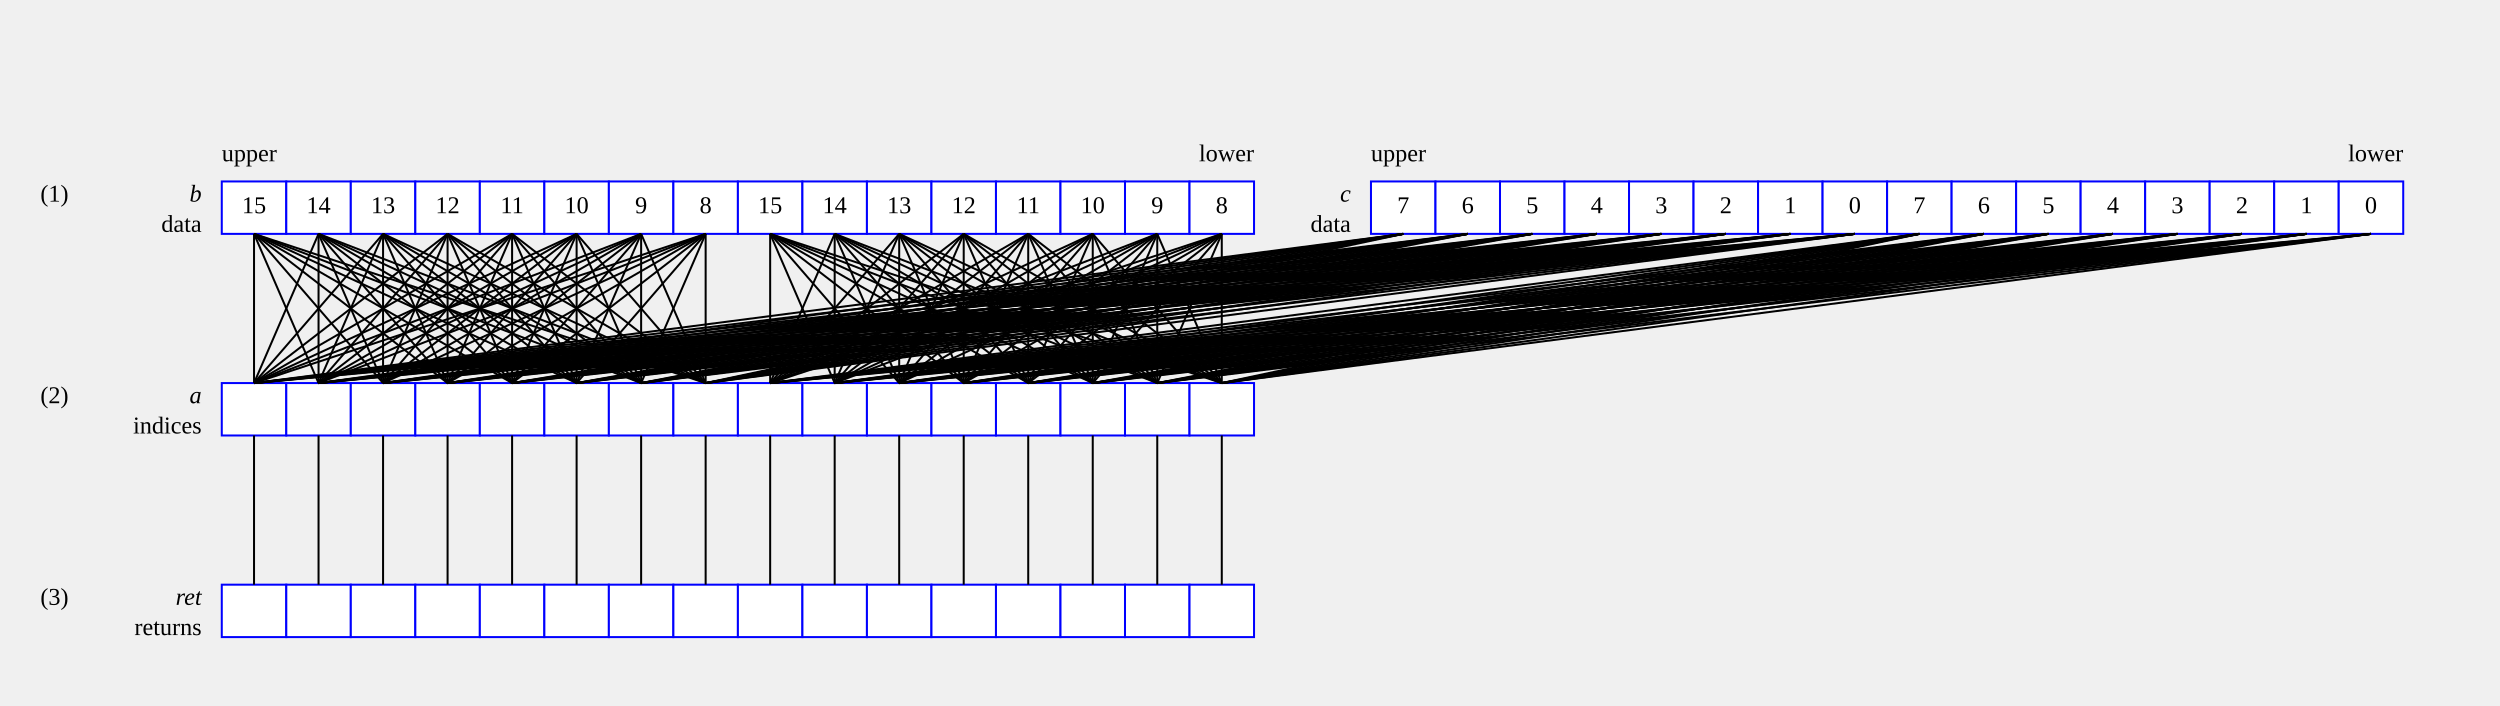
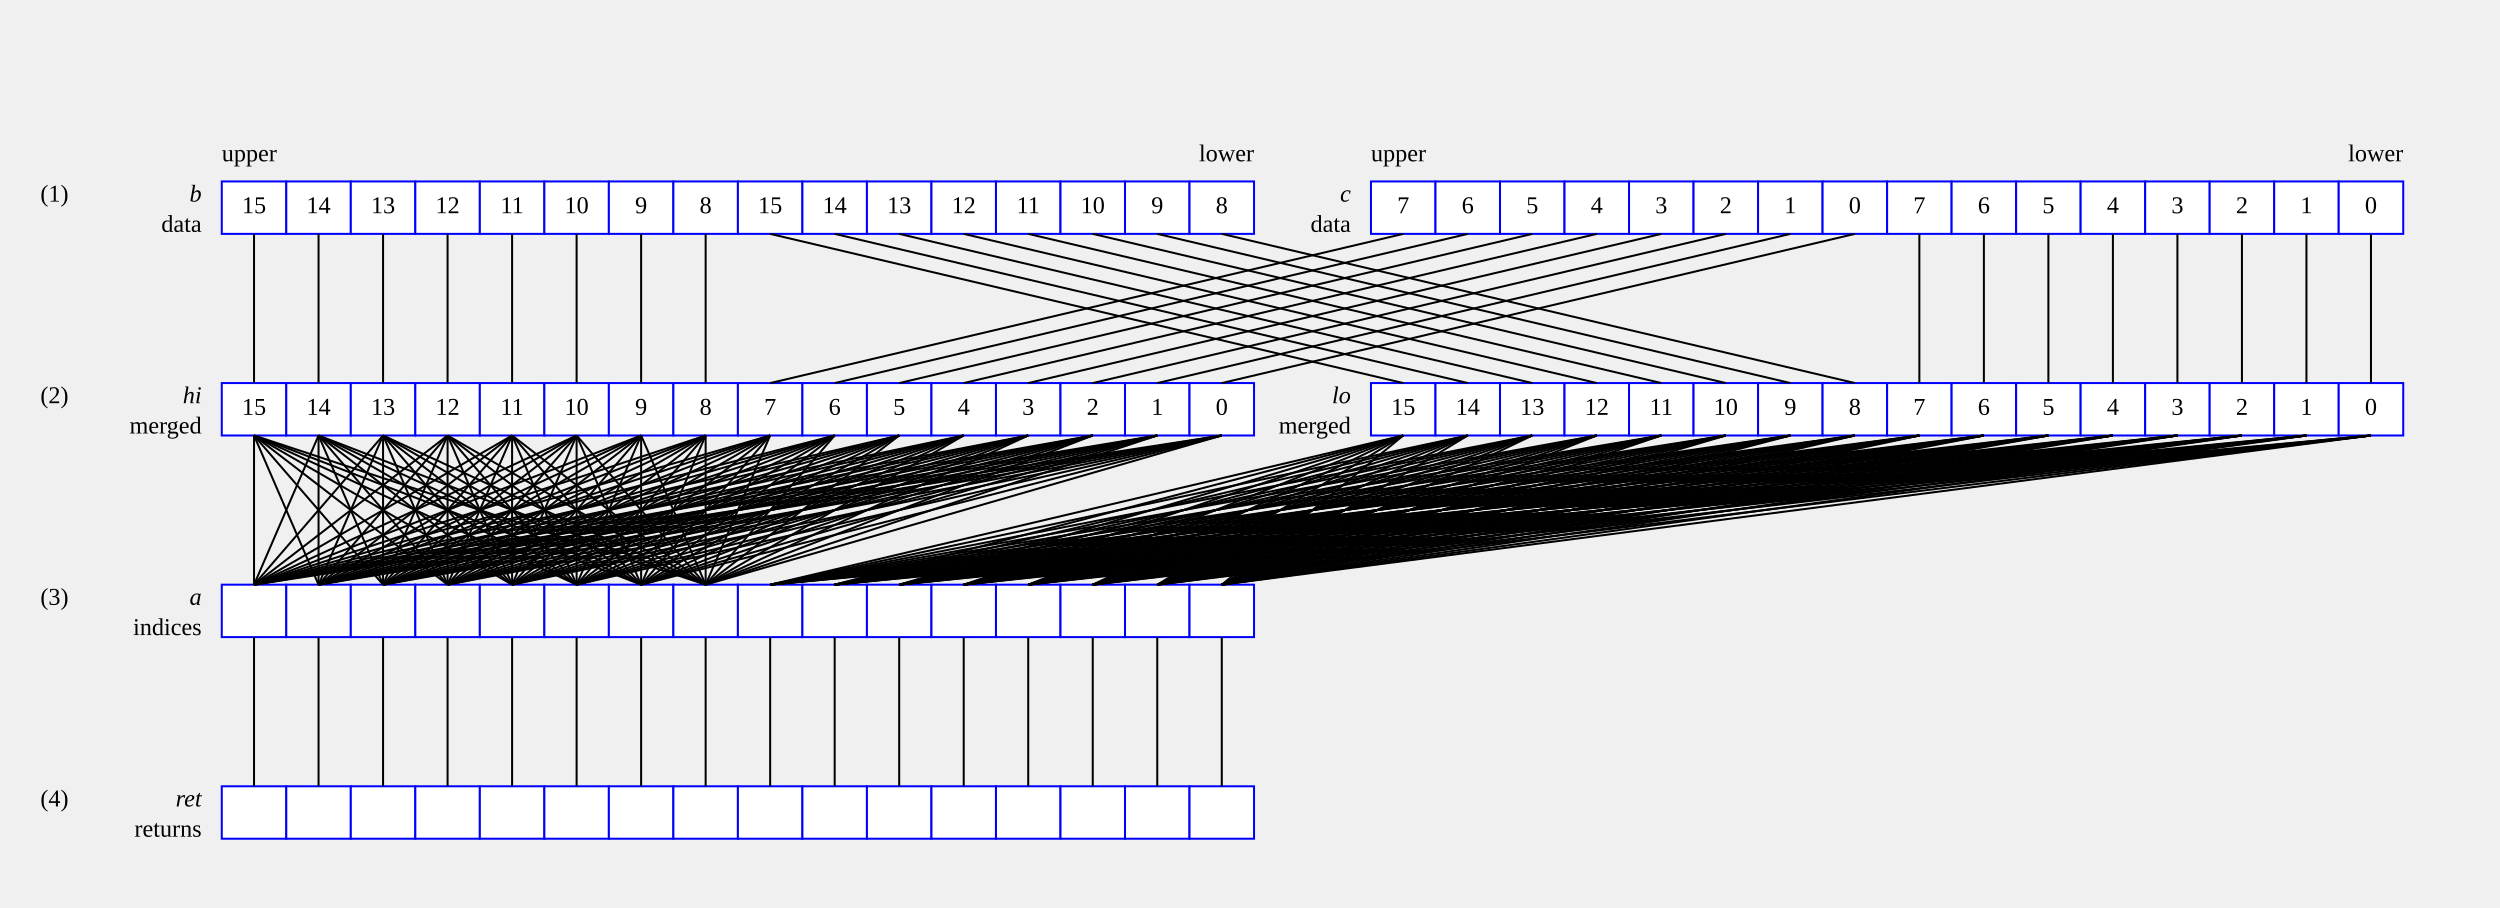
- <svg xmlns="http://www.w3.org/2000/svg" version="1.1" width="1240" height="350">
+ <svg xmlns="http://www.w3.org/2000/svg" version="1.1" width="1240" height="450">
  <text x="20" y="100">(1)</text>
  <text x="100" y="100" text-anchor="end" font-style="italic">b</text>
  <text x="100" y="115" text-anchor="end">data</text>
  <rect x="110" y="90" width="32" height="26" fill="white" stroke="blue" />
  <text x="126" y="103" text-anchor="middle" dominant-baseline="middle">15</text>
  <rect x="142" y="90" width="32" height="26" fill="white" stroke="blue" />
  <text x="158" y="103" text-anchor="middle" dominant-baseline="middle">14</text>
  <rect x="174" y="90" width="32" height="26" fill="white" stroke="blue" />
  <text x="190" y="103" text-anchor="middle" dominant-baseline="middle">13</text>
  <rect x="206" y="90" width="32" height="26" fill="white" stroke="blue" />
  <text x="222" y="103" text-anchor="middle" dominant-baseline="middle">12</text>
  <rect x="238" y="90" width="32" height="26" fill="white" stroke="blue" />
  <text x="254" y="103" text-anchor="middle" dominant-baseline="middle">11</text>
  <rect x="270" y="90" width="32" height="26" fill="white" stroke="blue" />
  <text x="286" y="103" text-anchor="middle" dominant-baseline="middle">10</text>
  <rect x="302" y="90" width="32" height="26" fill="white" stroke="blue" />
  <text x="318" y="103" text-anchor="middle" dominant-baseline="middle">9</text>
  <rect x="334" y="90" width="32" height="26" fill="white" stroke="blue" />
  <text x="350" y="103" text-anchor="middle" dominant-baseline="middle">8</text>
  <rect x="366" y="90" width="32" height="26" fill="white" stroke="blue" />
  <text x="382" y="103" text-anchor="middle" dominant-baseline="middle">15</text>
  <rect x="398" y="90" width="32" height="26" fill="white" stroke="blue" />
  <text x="414" y="103" text-anchor="middle" dominant-baseline="middle">14</text>
  <rect x="430" y="90" width="32" height="26" fill="white" stroke="blue" />
  <text x="446" y="103" text-anchor="middle" dominant-baseline="middle">13</text>
  <rect x="462" y="90" width="32" height="26" fill="white" stroke="blue" />
  <text x="478" y="103" text-anchor="middle" dominant-baseline="middle">12</text>
  <rect x="494" y="90" width="32" height="26" fill="white" stroke="blue" />
  <text x="510" y="103" text-anchor="middle" dominant-baseline="middle">11</text>
  <rect x="526" y="90" width="32" height="26" fill="white" stroke="blue" />
  <text x="542" y="103" text-anchor="middle" dominant-baseline="middle">10</text>
  <rect x="558" y="90" width="32" height="26" fill="white" stroke="blue" />
  <text x="574" y="103" text-anchor="middle" dominant-baseline="middle">9</text>
  <rect x="590" y="90" width="32" height="26" fill="white" stroke="blue" />
  <text x="606" y="103" text-anchor="middle" dominant-baseline="middle">8</text>
  <text x="110" y="80" text-anchor="begin">upper</text>
  <text x="622" y="80" text-anchor="end">lower</text>
  <text x="670" y="100" text-anchor="end" font-style="italic">c</text>
  <text x="670" y="115" text-anchor="end">data</text>
  <rect x="680" y="90" width="32" height="26" fill="white" stroke="blue" />
  <text x="696" y="103" text-anchor="middle" dominant-baseline="middle">7</text>
  <rect x="712" y="90" width="32" height="26" fill="white" stroke="blue" />
  <text x="728" y="103" text-anchor="middle" dominant-baseline="middle">6</text>
  <rect x="744" y="90" width="32" height="26" fill="white" stroke="blue" />
  <text x="760" y="103" text-anchor="middle" dominant-baseline="middle">5</text>
  <rect x="776" y="90" width="32" height="26" fill="white" stroke="blue" />
  <text x="792" y="103" text-anchor="middle" dominant-baseline="middle">4</text>
  <rect x="808" y="90" width="32" height="26" fill="white" stroke="blue" />
  <text x="824" y="103" text-anchor="middle" dominant-baseline="middle">3</text>
  <rect x="840" y="90" width="32" height="26" fill="white" stroke="blue" />
  <text x="856" y="103" text-anchor="middle" dominant-baseline="middle">2</text>
  <rect x="872" y="90" width="32" height="26" fill="white" stroke="blue" />
  <text x="888" y="103" text-anchor="middle" dominant-baseline="middle">1</text>
  <rect x="904" y="90" width="32" height="26" fill="white" stroke="blue" />
  <text x="920" y="103" text-anchor="middle" dominant-baseline="middle">0</text>
  <rect x="936" y="90" width="32" height="26" fill="white" stroke="blue" />
  <text x="952" y="103" text-anchor="middle" dominant-baseline="middle">7</text>
  <rect x="968" y="90" width="32" height="26" fill="white" stroke="blue" />
  <text x="984" y="103" text-anchor="middle" dominant-baseline="middle">6</text>
  <rect x="1000" y="90" width="32" height="26" fill="white" stroke="blue" />
  <text x="1016" y="103" text-anchor="middle" dominant-baseline="middle">5</text>
  <rect x="1032" y="90" width="32" height="26" fill="white" stroke="blue" />
  <text x="1048" y="103" text-anchor="middle" dominant-baseline="middle">4</text>
  <rect x="1064" y="90" width="32" height="26" fill="white" stroke="blue" />
  <text x="1080" y="103" text-anchor="middle" dominant-baseline="middle">3</text>
  <rect x="1096" y="90" width="32" height="26" fill="white" stroke="blue" />
  <text x="1112" y="103" text-anchor="middle" dominant-baseline="middle">2</text>
  <rect x="1128" y="90" width="32" height="26" fill="white" stroke="blue" />
  <text x="1144" y="103" text-anchor="middle" dominant-baseline="middle">1</text>
  <rect x="1160" y="90" width="32" height="26" fill="white" stroke="blue" />
  <text x="1176" y="103" text-anchor="middle" dominant-baseline="middle">0</text>
  <text x="680" y="80" text-anchor="begin">upper</text>
  <text x="1192" y="80" text-anchor="end">lower</text>
  <text x="20" y="200">(2)</text>
-   <text x="100" y="200" text-anchor="end" font-style="italic">a</text>
-   <text x="100" y="215" text-anchor="end">indices</text>
+   <text x="100" y="200" text-anchor="end" font-style="italic">hi</text>
+   <text x="100" y="215" text-anchor="end">merged</text>
  <rect x="110" y="190" width="32" height="26" fill="white" stroke="blue" />
+   <text x="126" y="203" text-anchor="middle" dominant-baseline="middle">15</text>
  <rect x="142" y="190" width="32" height="26" fill="white" stroke="blue" />
+   <text x="158" y="203" text-anchor="middle" dominant-baseline="middle">14</text>
  <rect x="174" y="190" width="32" height="26" fill="white" stroke="blue" />
+   <text x="190" y="203" text-anchor="middle" dominant-baseline="middle">13</text>
  <rect x="206" y="190" width="32" height="26" fill="white" stroke="blue" />
+   <text x="222" y="203" text-anchor="middle" dominant-baseline="middle">12</text>
  <rect x="238" y="190" width="32" height="26" fill="white" stroke="blue" />
+   <text x="254" y="203" text-anchor="middle" dominant-baseline="middle">11</text>
  <rect x="270" y="190" width="32" height="26" fill="white" stroke="blue" />
+   <text x="286" y="203" text-anchor="middle" dominant-baseline="middle">10</text>
  <rect x="302" y="190" width="32" height="26" fill="white" stroke="blue" />
+   <text x="318" y="203" text-anchor="middle" dominant-baseline="middle">9</text>
  <rect x="334" y="190" width="32" height="26" fill="white" stroke="blue" />
+   <text x="350" y="203" text-anchor="middle" dominant-baseline="middle">8</text>
  <rect x="366" y="190" width="32" height="26" fill="white" stroke="blue" />
+   <text x="382" y="203" text-anchor="middle" dominant-baseline="middle">7</text>
  <rect x="398" y="190" width="32" height="26" fill="white" stroke="blue" />
+   <text x="414" y="203" text-anchor="middle" dominant-baseline="middle">6</text>
  <rect x="430" y="190" width="32" height="26" fill="white" stroke="blue" />
+   <text x="446" y="203" text-anchor="middle" dominant-baseline="middle">5</text>
  <rect x="462" y="190" width="32" height="26" fill="white" stroke="blue" />
+   <text x="478" y="203" text-anchor="middle" dominant-baseline="middle">4</text>
  <rect x="494" y="190" width="32" height="26" fill="white" stroke="blue" />
+   <text x="510" y="203" text-anchor="middle" dominant-baseline="middle">3</text>
  <rect x="526" y="190" width="32" height="26" fill="white" stroke="blue" />
+   <text x="542" y="203" text-anchor="middle" dominant-baseline="middle">2</text>
  <rect x="558" y="190" width="32" height="26" fill="white" stroke="blue" />
+   <text x="574" y="203" text-anchor="middle" dominant-baseline="middle">1</text>
  <rect x="590" y="190" width="32" height="26" fill="white" stroke="blue" />
+   <text x="606" y="203" text-anchor="middle" dominant-baseline="middle">0</text>
+   <text x="670" y="200" text-anchor="end" font-style="italic">lo</text>
+   <text x="670" y="215" text-anchor="end">merged</text>
+   <rect x="680" y="190" width="32" height="26" fill="white" stroke="blue" />
+   <text x="696" y="203" text-anchor="middle" dominant-baseline="middle">15</text>
+   <rect x="712" y="190" width="32" height="26" fill="white" stroke="blue" />
+   <text x="728" y="203" text-anchor="middle" dominant-baseline="middle">14</text>
+   <rect x="744" y="190" width="32" height="26" fill="white" stroke="blue" />
+   <text x="760" y="203" text-anchor="middle" dominant-baseline="middle">13</text>
+   <rect x="776" y="190" width="32" height="26" fill="white" stroke="blue" />
+   <text x="792" y="203" text-anchor="middle" dominant-baseline="middle">12</text>
+   <rect x="808" y="190" width="32" height="26" fill="white" stroke="blue" />
+   <text x="824" y="203" text-anchor="middle" dominant-baseline="middle">11</text>
+   <rect x="840" y="190" width="32" height="26" fill="white" stroke="blue" />
+   <text x="856" y="203" text-anchor="middle" dominant-baseline="middle">10</text>
+   <rect x="872" y="190" width="32" height="26" fill="white" stroke="blue" />
+   <text x="888" y="203" text-anchor="middle" dominant-baseline="middle">9</text>
+   <rect x="904" y="190" width="32" height="26" fill="white" stroke="blue" />
+   <text x="920" y="203" text-anchor="middle" dominant-baseline="middle">8</text>
+   <rect x="936" y="190" width="32" height="26" fill="white" stroke="blue" />
+   <text x="952" y="203" text-anchor="middle" dominant-baseline="middle">7</text>
+   <rect x="968" y="190" width="32" height="26" fill="white" stroke="blue" />
+   <text x="984" y="203" text-anchor="middle" dominant-baseline="middle">6</text>
+   <rect x="1000" y="190" width="32" height="26" fill="white" stroke="blue" />
+   <text x="1016" y="203" text-anchor="middle" dominant-baseline="middle">5</text>
+   <rect x="1032" y="190" width="32" height="26" fill="white" stroke="blue" />
+   <text x="1048" y="203" text-anchor="middle" dominant-baseline="middle">4</text>
+   <rect x="1064" y="190" width="32" height="26" fill="white" stroke="blue" />
+   <text x="1080" y="203" text-anchor="middle" dominant-baseline="middle">3</text>
+   <rect x="1096" y="190" width="32" height="26" fill="white" stroke="blue" />
+   <text x="1112" y="203" text-anchor="middle" dominant-baseline="middle">2</text>
+   <rect x="1128" y="190" width="32" height="26" fill="white" stroke="blue" />
+   <text x="1144" y="203" text-anchor="middle" dominant-baseline="middle">1</text>
+   <rect x="1160" y="190" width="32" height="26" fill="white" stroke="blue" />
+   <text x="1176" y="203" text-anchor="middle" dominant-baseline="middle">0</text>
  <text x="20" y="300">(3)</text>
-   <text x="100" y="300" text-anchor="end" font-style="italic">ret</text>
-   <text x="100" y="315" text-anchor="end">returns</text>
+   <text x="100" y="300" text-anchor="end" font-style="italic">a</text>
+   <text x="100" y="315" text-anchor="end">indices</text>
  <rect x="110" y="290" width="32" height="26" fill="white" stroke="blue" />
  <rect x="142" y="290" width="32" height="26" fill="white" stroke="blue" />
  <rect x="174" y="290" width="32" height="26" fill="white" stroke="blue" />
  <rect x="206" y="290" width="32" height="26" fill="white" stroke="blue" />
  <rect x="238" y="290" width="32" height="26" fill="white" stroke="blue" />
  <rect x="270" y="290" width="32" height="26" fill="white" stroke="blue" />
  <rect x="302" y="290" width="32" height="26" fill="white" stroke="blue" />
  <rect x="334" y="290" width="32" height="26" fill="white" stroke="blue" />
  <rect x="366" y="290" width="32" height="26" fill="white" stroke="blue" />
  <rect x="398" y="290" width="32" height="26" fill="white" stroke="blue" />
  <rect x="430" y="290" width="32" height="26" fill="white" stroke="blue" />
  <rect x="462" y="290" width="32" height="26" fill="white" stroke="blue" />
  <rect x="494" y="290" width="32" height="26" fill="white" stroke="blue" />
  <rect x="526" y="290" width="32" height="26" fill="white" stroke="blue" />
  <rect x="558" y="290" width="32" height="26" fill="white" stroke="blue" />
  <rect x="590" y="290" width="32" height="26" fill="white" stroke="blue" />
+   <text x="20" y="400">(4)</text>
+   <text x="100" y="400" text-anchor="end" font-style="italic">ret</text>
+   <text x="100" y="415" text-anchor="end">returns</text>
+   <rect x="110" y="390" width="32" height="26" fill="white" stroke="blue" />
+   <rect x="142" y="390" width="32" height="26" fill="white" stroke="blue" />
+   <rect x="174" y="390" width="32" height="26" fill="white" stroke="blue" />
+   <rect x="206" y="390" width="32" height="26" fill="white" stroke="blue" />
+   <rect x="238" y="390" width="32" height="26" fill="white" stroke="blue" />
+   <rect x="270" y="390" width="32" height="26" fill="white" stroke="blue" />
+   <rect x="302" y="390" width="32" height="26" fill="white" stroke="blue" />
+   <rect x="334" y="390" width="32" height="26" fill="white" stroke="blue" />
+   <rect x="366" y="390" width="32" height="26" fill="white" stroke="blue" />
+   <rect x="398" y="390" width="32" height="26" fill="white" stroke="blue" />
+   <rect x="430" y="390" width="32" height="26" fill="white" stroke="blue" />
+   <rect x="462" y="390" width="32" height="26" fill="white" stroke="blue" />
+   <rect x="494" y="390" width="32" height="26" fill="white" stroke="blue" />
+   <rect x="526" y="390" width="32" height="26" fill="white" stroke="blue" />
+   <rect x="558" y="390" width="32" height="26" fill="white" stroke="blue" />
+   <rect x="590" y="390" width="32" height="26" fill="white" stroke="blue" />
  <line x1="126" y1="116" x2="126" y2="190" stroke="black" />
-   <line x1="696" y1="116" x2="126" y2="190" stroke="black" />
-   <line x1="158" y1="116" x2="126" y2="190" stroke="black" />
-   <line x1="728" y1="116" x2="126" y2="190" stroke="black" />
-   <line x1="190" y1="116" x2="126" y2="190" stroke="black" />
-   <line x1="760" y1="116" x2="126" y2="190" stroke="black" />
-   <line x1="222" y1="116" x2="126" y2="190" stroke="black" />
-   <line x1="792" y1="116" x2="126" y2="190" stroke="black" />
-   <line x1="254" y1="116" x2="126" y2="190" stroke="black" />
-   <line x1="824" y1="116" x2="126" y2="190" stroke="black" />
-   <line x1="286" y1="116" x2="126" y2="190" stroke="black" />
-   <line x1="856" y1="116" x2="126" y2="190" stroke="black" />
-   <line x1="318" y1="116" x2="126" y2="190" stroke="black" />
-   <line x1="888" y1="116" x2="126" y2="190" stroke="black" />
-   <line x1="350" y1="116" x2="126" y2="190" stroke="black" />
-   <line x1="920" y1="116" x2="126" y2="190" stroke="black" />
-   <line x1="126" y1="116" x2="158" y2="190" stroke="black" />
-   <line x1="696" y1="116" x2="158" y2="190" stroke="black" />
+   <line x1="382" y1="116" x2="696" y2="190" stroke="black" />
  <line x1="158" y1="116" x2="158" y2="190" stroke="black" />
-   <line x1="728" y1="116" x2="158" y2="190" stroke="black" />
-   <line x1="190" y1="116" x2="158" y2="190" stroke="black" />
-   <line x1="760" y1="116" x2="158" y2="190" stroke="black" />
-   <line x1="222" y1="116" x2="158" y2="190" stroke="black" />
-   <line x1="792" y1="116" x2="158" y2="190" stroke="black" />
-   <line x1="254" y1="116" x2="158" y2="190" stroke="black" />
-   <line x1="824" y1="116" x2="158" y2="190" stroke="black" />
-   <line x1="286" y1="116" x2="158" y2="190" stroke="black" />
-   <line x1="856" y1="116" x2="158" y2="190" stroke="black" />
-   <line x1="318" y1="116" x2="158" y2="190" stroke="black" />
-   <line x1="888" y1="116" x2="158" y2="190" stroke="black" />
-   <line x1="350" y1="116" x2="158" y2="190" stroke="black" />
-   <line x1="920" y1="116" x2="158" y2="190" stroke="black" />
-   <line x1="126" y1="116" x2="190" y2="190" stroke="black" />
-   <line x1="696" y1="116" x2="190" y2="190" stroke="black" />
-   <line x1="158" y1="116" x2="190" y2="190" stroke="black" />
-   <line x1="728" y1="116" x2="190" y2="190" stroke="black" />
+   <line x1="414" y1="116" x2="728" y2="190" stroke="black" />
  <line x1="190" y1="116" x2="190" y2="190" stroke="black" />
-   <line x1="760" y1="116" x2="190" y2="190" stroke="black" />
-   <line x1="222" y1="116" x2="190" y2="190" stroke="black" />
-   <line x1="792" y1="116" x2="190" y2="190" stroke="black" />
-   <line x1="254" y1="116" x2="190" y2="190" stroke="black" />
-   <line x1="824" y1="116" x2="190" y2="190" stroke="black" />
-   <line x1="286" y1="116" x2="190" y2="190" stroke="black" />
-   <line x1="856" y1="116" x2="190" y2="190" stroke="black" />
-   <line x1="318" y1="116" x2="190" y2="190" stroke="black" />
-   <line x1="888" y1="116" x2="190" y2="190" stroke="black" />
-   <line x1="350" y1="116" x2="190" y2="190" stroke="black" />
-   <line x1="920" y1="116" x2="190" y2="190" stroke="black" />
-   <line x1="126" y1="116" x2="222" y2="190" stroke="black" />
-   <line x1="696" y1="116" x2="222" y2="190" stroke="black" />
-   <line x1="158" y1="116" x2="222" y2="190" stroke="black" />
-   <line x1="728" y1="116" x2="222" y2="190" stroke="black" />
-   <line x1="190" y1="116" x2="222" y2="190" stroke="black" />
-   <line x1="760" y1="116" x2="222" y2="190" stroke="black" />
+   <line x1="446" y1="116" x2="760" y2="190" stroke="black" />
  <line x1="222" y1="116" x2="222" y2="190" stroke="black" />
-   <line x1="792" y1="116" x2="222" y2="190" stroke="black" />
-   <line x1="254" y1="116" x2="222" y2="190" stroke="black" />
-   <line x1="824" y1="116" x2="222" y2="190" stroke="black" />
-   <line x1="286" y1="116" x2="222" y2="190" stroke="black" />
-   <line x1="856" y1="116" x2="222" y2="190" stroke="black" />
-   <line x1="318" y1="116" x2="222" y2="190" stroke="black" />
-   <line x1="888" y1="116" x2="222" y2="190" stroke="black" />
-   <line x1="350" y1="116" x2="222" y2="190" stroke="black" />
-   <line x1="920" y1="116" x2="222" y2="190" stroke="black" />
-   <line x1="126" y1="116" x2="254" y2="190" stroke="black" />
-   <line x1="696" y1="116" x2="254" y2="190" stroke="black" />
-   <line x1="158" y1="116" x2="254" y2="190" stroke="black" />
-   <line x1="728" y1="116" x2="254" y2="190" stroke="black" />
-   <line x1="190" y1="116" x2="254" y2="190" stroke="black" />
-   <line x1="760" y1="116" x2="254" y2="190" stroke="black" />
-   <line x1="222" y1="116" x2="254" y2="190" stroke="black" />
-   <line x1="792" y1="116" x2="254" y2="190" stroke="black" />
+   <line x1="478" y1="116" x2="792" y2="190" stroke="black" />
  <line x1="254" y1="116" x2="254" y2="190" stroke="black" />
-   <line x1="824" y1="116" x2="254" y2="190" stroke="black" />
-   <line x1="286" y1="116" x2="254" y2="190" stroke="black" />
-   <line x1="856" y1="116" x2="254" y2="190" stroke="black" />
-   <line x1="318" y1="116" x2="254" y2="190" stroke="black" />
-   <line x1="888" y1="116" x2="254" y2="190" stroke="black" />
-   <line x1="350" y1="116" x2="254" y2="190" stroke="black" />
-   <line x1="920" y1="116" x2="254" y2="190" stroke="black" />
-   <line x1="126" y1="116" x2="286" y2="190" stroke="black" />
-   <line x1="696" y1="116" x2="286" y2="190" stroke="black" />
-   <line x1="158" y1="116" x2="286" y2="190" stroke="black" />
-   <line x1="728" y1="116" x2="286" y2="190" stroke="black" />
-   <line x1="190" y1="116" x2="286" y2="190" stroke="black" />
-   <line x1="760" y1="116" x2="286" y2="190" stroke="black" />
-   <line x1="222" y1="116" x2="286" y2="190" stroke="black" />
-   <line x1="792" y1="116" x2="286" y2="190" stroke="black" />
-   <line x1="254" y1="116" x2="286" y2="190" stroke="black" />
-   <line x1="824" y1="116" x2="286" y2="190" stroke="black" />
+   <line x1="510" y1="116" x2="824" y2="190" stroke="black" />
  <line x1="286" y1="116" x2="286" y2="190" stroke="black" />
-   <line x1="856" y1="116" x2="286" y2="190" stroke="black" />
-   <line x1="318" y1="116" x2="286" y2="190" stroke="black" />
-   <line x1="888" y1="116" x2="286" y2="190" stroke="black" />
-   <line x1="350" y1="116" x2="286" y2="190" stroke="black" />
-   <line x1="920" y1="116" x2="286" y2="190" stroke="black" />
-   <line x1="126" y1="116" x2="318" y2="190" stroke="black" />
-   <line x1="696" y1="116" x2="318" y2="190" stroke="black" />
-   <line x1="158" y1="116" x2="318" y2="190" stroke="black" />
-   <line x1="728" y1="116" x2="318" y2="190" stroke="black" />
-   <line x1="190" y1="116" x2="318" y2="190" stroke="black" />
-   <line x1="760" y1="116" x2="318" y2="190" stroke="black" />
-   <line x1="222" y1="116" x2="318" y2="190" stroke="black" />
-   <line x1="792" y1="116" x2="318" y2="190" stroke="black" />
-   <line x1="254" y1="116" x2="318" y2="190" stroke="black" />
-   <line x1="824" y1="116" x2="318" y2="190" stroke="black" />
-   <line x1="286" y1="116" x2="318" y2="190" stroke="black" />
-   <line x1="856" y1="116" x2="318" y2="190" stroke="black" />
+   <line x1="542" y1="116" x2="856" y2="190" stroke="black" />
  <line x1="318" y1="116" x2="318" y2="190" stroke="black" />
-   <line x1="888" y1="116" x2="318" y2="190" stroke="black" />
-   <line x1="350" y1="116" x2="318" y2="190" stroke="black" />
-   <line x1="920" y1="116" x2="318" y2="190" stroke="black" />
-   <line x1="126" y1="116" x2="350" y2="190" stroke="black" />
-   <line x1="696" y1="116" x2="350" y2="190" stroke="black" />
-   <line x1="158" y1="116" x2="350" y2="190" stroke="black" />
-   <line x1="728" y1="116" x2="350" y2="190" stroke="black" />
-   <line x1="190" y1="116" x2="350" y2="190" stroke="black" />
-   <line x1="760" y1="116" x2="350" y2="190" stroke="black" />
-   <line x1="222" y1="116" x2="350" y2="190" stroke="black" />
-   <line x1="792" y1="116" x2="350" y2="190" stroke="black" />
-   <line x1="254" y1="116" x2="350" y2="190" stroke="black" />
-   <line x1="824" y1="116" x2="350" y2="190" stroke="black" />
-   <line x1="286" y1="116" x2="350" y2="190" stroke="black" />
-   <line x1="856" y1="116" x2="350" y2="190" stroke="black" />
-   <line x1="318" y1="116" x2="350" y2="190" stroke="black" />
-   <line x1="888" y1="116" x2="350" y2="190" stroke="black" />
+   <line x1="574" y1="116" x2="888" y2="190" stroke="black" />
  <line x1="350" y1="116" x2="350" y2="190" stroke="black" />
-   <line x1="920" y1="116" x2="350" y2="190" stroke="black" />
-   <line x1="382" y1="116" x2="382" y2="190" stroke="black" />
-   <line x1="952" y1="116" x2="382" y2="190" stroke="black" />
-   <line x1="414" y1="116" x2="382" y2="190" stroke="black" />
-   <line x1="984" y1="116" x2="382" y2="190" stroke="black" />
-   <line x1="446" y1="116" x2="382" y2="190" stroke="black" />
-   <line x1="1016" y1="116" x2="382" y2="190" stroke="black" />
-   <line x1="478" y1="116" x2="382" y2="190" stroke="black" />
-   <line x1="1048" y1="116" x2="382" y2="190" stroke="black" />
-   <line x1="510" y1="116" x2="382" y2="190" stroke="black" />
-   <line x1="1080" y1="116" x2="382" y2="190" stroke="black" />
-   <line x1="542" y1="116" x2="382" y2="190" stroke="black" />
-   <line x1="1112" y1="116" x2="382" y2="190" stroke="black" />
-   <line x1="574" y1="116" x2="382" y2="190" stroke="black" />
-   <line x1="1144" y1="116" x2="382" y2="190" stroke="black" />
-   <line x1="606" y1="116" x2="382" y2="190" stroke="black" />
-   <line x1="1176" y1="116" x2="382" y2="190" stroke="black" />
-   <line x1="382" y1="116" x2="414" y2="190" stroke="black" />
-   <line x1="952" y1="116" x2="414" y2="190" stroke="black" />
-   <line x1="414" y1="116" x2="414" y2="190" stroke="black" />
-   <line x1="984" y1="116" x2="414" y2="190" stroke="black" />
-   <line x1="446" y1="116" x2="414" y2="190" stroke="black" />
-   <line x1="1016" y1="116" x2="414" y2="190" stroke="black" />
-   <line x1="478" y1="116" x2="414" y2="190" stroke="black" />
-   <line x1="1048" y1="116" x2="414" y2="190" stroke="black" />
-   <line x1="510" y1="116" x2="414" y2="190" stroke="black" />
-   <line x1="1080" y1="116" x2="414" y2="190" stroke="black" />
-   <line x1="542" y1="116" x2="414" y2="190" stroke="black" />
-   <line x1="1112" y1="116" x2="414" y2="190" stroke="black" />
-   <line x1="574" y1="116" x2="414" y2="190" stroke="black" />
-   <line x1="1144" y1="116" x2="414" y2="190" stroke="black" />
-   <line x1="606" y1="116" x2="414" y2="190" stroke="black" />
-   <line x1="1176" y1="116" x2="414" y2="190" stroke="black" />
-   <line x1="382" y1="116" x2="446" y2="190" stroke="black" />
-   <line x1="952" y1="116" x2="446" y2="190" stroke="black" />
-   <line x1="414" y1="116" x2="446" y2="190" stroke="black" />
-   <line x1="984" y1="116" x2="446" y2="190" stroke="black" />
-   <line x1="446" y1="116" x2="446" y2="190" stroke="black" />
-   <line x1="1016" y1="116" x2="446" y2="190" stroke="black" />
-   <line x1="478" y1="116" x2="446" y2="190" stroke="black" />
-   <line x1="1048" y1="116" x2="446" y2="190" stroke="black" />
-   <line x1="510" y1="116" x2="446" y2="190" stroke="black" />
-   <line x1="1080" y1="116" x2="446" y2="190" stroke="black" />
-   <line x1="542" y1="116" x2="446" y2="190" stroke="black" />
-   <line x1="1112" y1="116" x2="446" y2="190" stroke="black" />
-   <line x1="574" y1="116" x2="446" y2="190" stroke="black" />
-   <line x1="1144" y1="116" x2="446" y2="190" stroke="black" />
-   <line x1="606" y1="116" x2="446" y2="190" stroke="black" />
-   <line x1="1176" y1="116" x2="446" y2="190" stroke="black" />
-   <line x1="382" y1="116" x2="478" y2="190" stroke="black" />
-   <line x1="952" y1="116" x2="478" y2="190" stroke="black" />
-   <line x1="414" y1="116" x2="478" y2="190" stroke="black" />
-   <line x1="984" y1="116" x2="478" y2="190" stroke="black" />
-   <line x1="446" y1="116" x2="478" y2="190" stroke="black" />
-   <line x1="1016" y1="116" x2="478" y2="190" stroke="black" />
-   <line x1="478" y1="116" x2="478" y2="190" stroke="black" />
-   <line x1="1048" y1="116" x2="478" y2="190" stroke="black" />
-   <line x1="510" y1="116" x2="478" y2="190" stroke="black" />
-   <line x1="1080" y1="116" x2="478" y2="190" stroke="black" />
-   <line x1="542" y1="116" x2="478" y2="190" stroke="black" />
-   <line x1="1112" y1="116" x2="478" y2="190" stroke="black" />
-   <line x1="574" y1="116" x2="478" y2="190" stroke="black" />
-   <line x1="1144" y1="116" x2="478" y2="190" stroke="black" />
-   <line x1="606" y1="116" x2="478" y2="190" stroke="black" />
-   <line x1="1176" y1="116" x2="478" y2="190" stroke="black" />
-   <line x1="382" y1="116" x2="510" y2="190" stroke="black" />
-   <line x1="952" y1="116" x2="510" y2="190" stroke="black" />
-   <line x1="414" y1="116" x2="510" y2="190" stroke="black" />
-   <line x1="984" y1="116" x2="510" y2="190" stroke="black" />
-   <line x1="446" y1="116" x2="510" y2="190" stroke="black" />
-   <line x1="1016" y1="116" x2="510" y2="190" stroke="black" />
-   <line x1="478" y1="116" x2="510" y2="190" stroke="black" />
-   <line x1="1048" y1="116" x2="510" y2="190" stroke="black" />
-   <line x1="510" y1="116" x2="510" y2="190" stroke="black" />
-   <line x1="1080" y1="116" x2="510" y2="190" stroke="black" />
-   <line x1="542" y1="116" x2="510" y2="190" stroke="black" />
-   <line x1="1112" y1="116" x2="510" y2="190" stroke="black" />
-   <line x1="574" y1="116" x2="510" y2="190" stroke="black" />
-   <line x1="1144" y1="116" x2="510" y2="190" stroke="black" />
-   <line x1="606" y1="116" x2="510" y2="190" stroke="black" />
-   <line x1="1176" y1="116" x2="510" y2="190" stroke="black" />
-   <line x1="382" y1="116" x2="542" y2="190" stroke="black" />
-   <line x1="952" y1="116" x2="542" y2="190" stroke="black" />
-   <line x1="414" y1="116" x2="542" y2="190" stroke="black" />
-   <line x1="984" y1="116" x2="542" y2="190" stroke="black" />
-   <line x1="446" y1="116" x2="542" y2="190" stroke="black" />
-   <line x1="1016" y1="116" x2="542" y2="190" stroke="black" />
-   <line x1="478" y1="116" x2="542" y2="190" stroke="black" />
-   <line x1="1048" y1="116" x2="542" y2="190" stroke="black" />
-   <line x1="510" y1="116" x2="542" y2="190" stroke="black" />
-   <line x1="1080" y1="116" x2="542" y2="190" stroke="black" />
-   <line x1="542" y1="116" x2="542" y2="190" stroke="black" />
-   <line x1="1112" y1="116" x2="542" y2="190" stroke="black" />
-   <line x1="574" y1="116" x2="542" y2="190" stroke="black" />
-   <line x1="1144" y1="116" x2="542" y2="190" stroke="black" />
-   <line x1="606" y1="116" x2="542" y2="190" stroke="black" />
-   <line x1="1176" y1="116" x2="542" y2="190" stroke="black" />
-   <line x1="382" y1="116" x2="574" y2="190" stroke="black" />
-   <line x1="952" y1="116" x2="574" y2="190" stroke="black" />
-   <line x1="414" y1="116" x2="574" y2="190" stroke="black" />
-   <line x1="984" y1="116" x2="574" y2="190" stroke="black" />
-   <line x1="446" y1="116" x2="574" y2="190" stroke="black" />
-   <line x1="1016" y1="116" x2="574" y2="190" stroke="black" />
-   <line x1="478" y1="116" x2="574" y2="190" stroke="black" />
-   <line x1="1048" y1="116" x2="574" y2="190" stroke="black" />
-   <line x1="510" y1="116" x2="574" y2="190" stroke="black" />
-   <line x1="1080" y1="116" x2="574" y2="190" stroke="black" />
-   <line x1="542" y1="116" x2="574" y2="190" stroke="black" />
-   <line x1="1112" y1="116" x2="574" y2="190" stroke="black" />
-   <line x1="574" y1="116" x2="574" y2="190" stroke="black" />
-   <line x1="1144" y1="116" x2="574" y2="190" stroke="black" />
-   <line x1="606" y1="116" x2="574" y2="190" stroke="black" />
-   <line x1="1176" y1="116" x2="574" y2="190" stroke="black" />
-   <line x1="382" y1="116" x2="606" y2="190" stroke="black" />
-   <line x1="952" y1="116" x2="606" y2="190" stroke="black" />
-   <line x1="414" y1="116" x2="606" y2="190" stroke="black" />
-   <line x1="984" y1="116" x2="606" y2="190" stroke="black" />
-   <line x1="446" y1="116" x2="606" y2="190" stroke="black" />
-   <line x1="1016" y1="116" x2="606" y2="190" stroke="black" />
-   <line x1="478" y1="116" x2="606" y2="190" stroke="black" />
-   <line x1="1048" y1="116" x2="606" y2="190" stroke="black" />
-   <line x1="510" y1="116" x2="606" y2="190" stroke="black" />
-   <line x1="1080" y1="116" x2="606" y2="190" stroke="black" />
-   <line x1="542" y1="116" x2="606" y2="190" stroke="black" />
-   <line x1="1112" y1="116" x2="606" y2="190" stroke="black" />
-   <line x1="574" y1="116" x2="606" y2="190" stroke="black" />
-   <line x1="1144" y1="116" x2="606" y2="190" stroke="black" />
-   <line x1="606" y1="116" x2="606" y2="190" stroke="black" />
-   <line x1="1176" y1="116" x2="606" y2="190" stroke="black" />
+   <line x1="606" y1="116" x2="920" y2="190" stroke="black" />
+   <line x1="696" y1="116" x2="382" y2="190" stroke="black" />
+   <line x1="952" y1="116" x2="952" y2="190" stroke="black" />
+   <line x1="728" y1="116" x2="414" y2="190" stroke="black" />
+   <line x1="984" y1="116" x2="984" y2="190" stroke="black" />
+   <line x1="760" y1="116" x2="446" y2="190" stroke="black" />
+   <line x1="1016" y1="116" x2="1016" y2="190" stroke="black" />
+   <line x1="792" y1="116" x2="478" y2="190" stroke="black" />
+   <line x1="1048" y1="116" x2="1048" y2="190" stroke="black" />
+   <line x1="824" y1="116" x2="510" y2="190" stroke="black" />
+   <line x1="1080" y1="116" x2="1080" y2="190" stroke="black" />
+   <line x1="856" y1="116" x2="542" y2="190" stroke="black" />
+   <line x1="1112" y1="116" x2="1112" y2="190" stroke="black" />
+   <line x1="888" y1="116" x2="574" y2="190" stroke="black" />
+   <line x1="1144" y1="116" x2="1144" y2="190" stroke="black" />
+   <line x1="920" y1="116" x2="606" y2="190" stroke="black" />
+   <line x1="1176" y1="116" x2="1176" y2="190" stroke="black" />
  <line x1="126" y1="216" x2="126" y2="290" stroke="black" />
+   <line x1="696" y1="216" x2="382" y2="290" stroke="black" />
+   <line x1="126" y1="216" x2="158" y2="290" stroke="black" />
+   <line x1="696" y1="216" x2="414" y2="290" stroke="black" />
+   <line x1="126" y1="216" x2="190" y2="290" stroke="black" />
+   <line x1="696" y1="216" x2="446" y2="290" stroke="black" />
+   <line x1="126" y1="216" x2="222" y2="290" stroke="black" />
+   <line x1="696" y1="216" x2="478" y2="290" stroke="black" />
+   <line x1="126" y1="216" x2="254" y2="290" stroke="black" />
+   <line x1="696" y1="216" x2="510" y2="290" stroke="black" />
+   <line x1="126" y1="216" x2="286" y2="290" stroke="black" />
+   <line x1="696" y1="216" x2="542" y2="290" stroke="black" />
+   <line x1="126" y1="216" x2="318" y2="290" stroke="black" />
+   <line x1="696" y1="216" x2="574" y2="290" stroke="black" />
+   <line x1="126" y1="216" x2="350" y2="290" stroke="black" />
+   <line x1="696" y1="216" x2="606" y2="290" stroke="black" />
+   <line x1="158" y1="216" x2="126" y2="290" stroke="black" />
+   <line x1="728" y1="216" x2="382" y2="290" stroke="black" />
  <line x1="158" y1="216" x2="158" y2="290" stroke="black" />
+   <line x1="728" y1="216" x2="414" y2="290" stroke="black" />
+   <line x1="158" y1="216" x2="190" y2="290" stroke="black" />
+   <line x1="728" y1="216" x2="446" y2="290" stroke="black" />
+   <line x1="158" y1="216" x2="222" y2="290" stroke="black" />
+   <line x1="728" y1="216" x2="478" y2="290" stroke="black" />
+   <line x1="158" y1="216" x2="254" y2="290" stroke="black" />
+   <line x1="728" y1="216" x2="510" y2="290" stroke="black" />
+   <line x1="158" y1="216" x2="286" y2="290" stroke="black" />
+   <line x1="728" y1="216" x2="542" y2="290" stroke="black" />
+   <line x1="158" y1="216" x2="318" y2="290" stroke="black" />
+   <line x1="728" y1="216" x2="574" y2="290" stroke="black" />
+   <line x1="158" y1="216" x2="350" y2="290" stroke="black" />
+   <line x1="728" y1="216" x2="606" y2="290" stroke="black" />
+   <line x1="190" y1="216" x2="126" y2="290" stroke="black" />
+   <line x1="760" y1="216" x2="382" y2="290" stroke="black" />
+   <line x1="190" y1="216" x2="158" y2="290" stroke="black" />
+   <line x1="760" y1="216" x2="414" y2="290" stroke="black" />
  <line x1="190" y1="216" x2="190" y2="290" stroke="black" />
+   <line x1="760" y1="216" x2="446" y2="290" stroke="black" />
+   <line x1="190" y1="216" x2="222" y2="290" stroke="black" />
+   <line x1="760" y1="216" x2="478" y2="290" stroke="black" />
+   <line x1="190" y1="216" x2="254" y2="290" stroke="black" />
+   <line x1="760" y1="216" x2="510" y2="290" stroke="black" />
+   <line x1="190" y1="216" x2="286" y2="290" stroke="black" />
+   <line x1="760" y1="216" x2="542" y2="290" stroke="black" />
+   <line x1="190" y1="216" x2="318" y2="290" stroke="black" />
+   <line x1="760" y1="216" x2="574" y2="290" stroke="black" />
+   <line x1="190" y1="216" x2="350" y2="290" stroke="black" />
+   <line x1="760" y1="216" x2="606" y2="290" stroke="black" />
+   <line x1="222" y1="216" x2="126" y2="290" stroke="black" />
+   <line x1="792" y1="216" x2="382" y2="290" stroke="black" />
+   <line x1="222" y1="216" x2="158" y2="290" stroke="black" />
+   <line x1="792" y1="216" x2="414" y2="290" stroke="black" />
+   <line x1="222" y1="216" x2="190" y2="290" stroke="black" />
+   <line x1="792" y1="216" x2="446" y2="290" stroke="black" />
  <line x1="222" y1="216" x2="222" y2="290" stroke="black" />
+   <line x1="792" y1="216" x2="478" y2="290" stroke="black" />
+   <line x1="222" y1="216" x2="254" y2="290" stroke="black" />
+   <line x1="792" y1="216" x2="510" y2="290" stroke="black" />
+   <line x1="222" y1="216" x2="286" y2="290" stroke="black" />
+   <line x1="792" y1="216" x2="542" y2="290" stroke="black" />
+   <line x1="222" y1="216" x2="318" y2="290" stroke="black" />
+   <line x1="792" y1="216" x2="574" y2="290" stroke="black" />
+   <line x1="222" y1="216" x2="350" y2="290" stroke="black" />
+   <line x1="792" y1="216" x2="606" y2="290" stroke="black" />
+   <line x1="254" y1="216" x2="126" y2="290" stroke="black" />
+   <line x1="824" y1="216" x2="382" y2="290" stroke="black" />
+   <line x1="254" y1="216" x2="158" y2="290" stroke="black" />
+   <line x1="824" y1="216" x2="414" y2="290" stroke="black" />
+   <line x1="254" y1="216" x2="190" y2="290" stroke="black" />
+   <line x1="824" y1="216" x2="446" y2="290" stroke="black" />
+   <line x1="254" y1="216" x2="222" y2="290" stroke="black" />
+   <line x1="824" y1="216" x2="478" y2="290" stroke="black" />
  <line x1="254" y1="216" x2="254" y2="290" stroke="black" />
+   <line x1="824" y1="216" x2="510" y2="290" stroke="black" />
+   <line x1="254" y1="216" x2="286" y2="290" stroke="black" />
+   <line x1="824" y1="216" x2="542" y2="290" stroke="black" />
+   <line x1="254" y1="216" x2="318" y2="290" stroke="black" />
+   <line x1="824" y1="216" x2="574" y2="290" stroke="black" />
+   <line x1="254" y1="216" x2="350" y2="290" stroke="black" />
+   <line x1="824" y1="216" x2="606" y2="290" stroke="black" />
+   <line x1="286" y1="216" x2="126" y2="290" stroke="black" />
+   <line x1="856" y1="216" x2="382" y2="290" stroke="black" />
+   <line x1="286" y1="216" x2="158" y2="290" stroke="black" />
+   <line x1="856" y1="216" x2="414" y2="290" stroke="black" />
+   <line x1="286" y1="216" x2="190" y2="290" stroke="black" />
+   <line x1="856" y1="216" x2="446" y2="290" stroke="black" />
+   <line x1="286" y1="216" x2="222" y2="290" stroke="black" />
+   <line x1="856" y1="216" x2="478" y2="290" stroke="black" />
+   <line x1="286" y1="216" x2="254" y2="290" stroke="black" />
+   <line x1="856" y1="216" x2="510" y2="290" stroke="black" />
  <line x1="286" y1="216" x2="286" y2="290" stroke="black" />
+   <line x1="856" y1="216" x2="542" y2="290" stroke="black" />
+   <line x1="286" y1="216" x2="318" y2="290" stroke="black" />
+   <line x1="856" y1="216" x2="574" y2="290" stroke="black" />
+   <line x1="286" y1="216" x2="350" y2="290" stroke="black" />
+   <line x1="856" y1="216" x2="606" y2="290" stroke="black" />
+   <line x1="318" y1="216" x2="126" y2="290" stroke="black" />
+   <line x1="888" y1="216" x2="382" y2="290" stroke="black" />
+   <line x1="318" y1="216" x2="158" y2="290" stroke="black" />
+   <line x1="888" y1="216" x2="414" y2="290" stroke="black" />
+   <line x1="318" y1="216" x2="190" y2="290" stroke="black" />
+   <line x1="888" y1="216" x2="446" y2="290" stroke="black" />
+   <line x1="318" y1="216" x2="222" y2="290" stroke="black" />
+   <line x1="888" y1="216" x2="478" y2="290" stroke="black" />
+   <line x1="318" y1="216" x2="254" y2="290" stroke="black" />
+   <line x1="888" y1="216" x2="510" y2="290" stroke="black" />
+   <line x1="318" y1="216" x2="286" y2="290" stroke="black" />
+   <line x1="888" y1="216" x2="542" y2="290" stroke="black" />
  <line x1="318" y1="216" x2="318" y2="290" stroke="black" />
+   <line x1="888" y1="216" x2="574" y2="290" stroke="black" />
+   <line x1="318" y1="216" x2="350" y2="290" stroke="black" />
+   <line x1="888" y1="216" x2="606" y2="290" stroke="black" />
+   <line x1="350" y1="216" x2="126" y2="290" stroke="black" />
+   <line x1="920" y1="216" x2="382" y2="290" stroke="black" />
+   <line x1="350" y1="216" x2="158" y2="290" stroke="black" />
+   <line x1="920" y1="216" x2="414" y2="290" stroke="black" />
+   <line x1="350" y1="216" x2="190" y2="290" stroke="black" />
+   <line x1="920" y1="216" x2="446" y2="290" stroke="black" />
+   <line x1="350" y1="216" x2="222" y2="290" stroke="black" />
+   <line x1="920" y1="216" x2="478" y2="290" stroke="black" />
+   <line x1="350" y1="216" x2="254" y2="290" stroke="black" />
+   <line x1="920" y1="216" x2="510" y2="290" stroke="black" />
+   <line x1="350" y1="216" x2="286" y2="290" stroke="black" />
+   <line x1="920" y1="216" x2="542" y2="290" stroke="black" />
+   <line x1="350" y1="216" x2="318" y2="290" stroke="black" />
+   <line x1="920" y1="216" x2="574" y2="290" stroke="black" />
  <line x1="350" y1="216" x2="350" y2="290" stroke="black" />
-   <line x1="382" y1="216" x2="382" y2="290" stroke="black" />
-   <line x1="414" y1="216" x2="414" y2="290" stroke="black" />
-   <line x1="446" y1="216" x2="446" y2="290" stroke="black" />
-   <line x1="478" y1="216" x2="478" y2="290" stroke="black" />
-   <line x1="510" y1="216" x2="510" y2="290" stroke="black" />
-   <line x1="542" y1="216" x2="542" y2="290" stroke="black" />
-   <line x1="574" y1="216" x2="574" y2="290" stroke="black" />
-   <line x1="606" y1="216" x2="606" y2="290" stroke="black" />
+   <line x1="920" y1="216" x2="606" y2="290" stroke="black" />
+   <line x1="382" y1="216" x2="126" y2="290" stroke="black" />
+   <line x1="952" y1="216" x2="382" y2="290" stroke="black" />
+   <line x1="382" y1="216" x2="158" y2="290" stroke="black" />
+   <line x1="952" y1="216" x2="414" y2="290" stroke="black" />
+   <line x1="382" y1="216" x2="190" y2="290" stroke="black" />
+   <line x1="952" y1="216" x2="446" y2="290" stroke="black" />
+   <line x1="382" y1="216" x2="222" y2="290" stroke="black" />
+   <line x1="952" y1="216" x2="478" y2="290" stroke="black" />
+   <line x1="382" y1="216" x2="254" y2="290" stroke="black" />
+   <line x1="952" y1="216" x2="510" y2="290" stroke="black" />
+   <line x1="382" y1="216" x2="286" y2="290" stroke="black" />
+   <line x1="952" y1="216" x2="542" y2="290" stroke="black" />
+   <line x1="382" y1="216" x2="318" y2="290" stroke="black" />
+   <line x1="952" y1="216" x2="574" y2="290" stroke="black" />
+   <line x1="382" y1="216" x2="350" y2="290" stroke="black" />
+   <line x1="952" y1="216" x2="606" y2="290" stroke="black" />
+   <line x1="414" y1="216" x2="126" y2="290" stroke="black" />
+   <line x1="984" y1="216" x2="382" y2="290" stroke="black" />
+   <line x1="414" y1="216" x2="158" y2="290" stroke="black" />
+   <line x1="984" y1="216" x2="414" y2="290" stroke="black" />
+   <line x1="414" y1="216" x2="190" y2="290" stroke="black" />
+   <line x1="984" y1="216" x2="446" y2="290" stroke="black" />
+   <line x1="414" y1="216" x2="222" y2="290" stroke="black" />
+   <line x1="984" y1="216" x2="478" y2="290" stroke="black" />
+   <line x1="414" y1="216" x2="254" y2="290" stroke="black" />
+   <line x1="984" y1="216" x2="510" y2="290" stroke="black" />
+   <line x1="414" y1="216" x2="286" y2="290" stroke="black" />
+   <line x1="984" y1="216" x2="542" y2="290" stroke="black" />
+   <line x1="414" y1="216" x2="318" y2="290" stroke="black" />
+   <line x1="984" y1="216" x2="574" y2="290" stroke="black" />
+   <line x1="414" y1="216" x2="350" y2="290" stroke="black" />
+   <line x1="984" y1="216" x2="606" y2="290" stroke="black" />
+   <line x1="446" y1="216" x2="126" y2="290" stroke="black" />
+   <line x1="1016" y1="216" x2="382" y2="290" stroke="black" />
+   <line x1="446" y1="216" x2="158" y2="290" stroke="black" />
+   <line x1="1016" y1="216" x2="414" y2="290" stroke="black" />
+   <line x1="446" y1="216" x2="190" y2="290" stroke="black" />
+   <line x1="1016" y1="216" x2="446" y2="290" stroke="black" />
+   <line x1="446" y1="216" x2="222" y2="290" stroke="black" />
+   <line x1="1016" y1="216" x2="478" y2="290" stroke="black" />
+   <line x1="446" y1="216" x2="254" y2="290" stroke="black" />
+   <line x1="1016" y1="216" x2="510" y2="290" stroke="black" />
+   <line x1="446" y1="216" x2="286" y2="290" stroke="black" />
+   <line x1="1016" y1="216" x2="542" y2="290" stroke="black" />
+   <line x1="446" y1="216" x2="318" y2="290" stroke="black" />
+   <line x1="1016" y1="216" x2="574" y2="290" stroke="black" />
+   <line x1="446" y1="216" x2="350" y2="290" stroke="black" />
+   <line x1="1016" y1="216" x2="606" y2="290" stroke="black" />
+   <line x1="478" y1="216" x2="126" y2="290" stroke="black" />
+   <line x1="1048" y1="216" x2="382" y2="290" stroke="black" />
+   <line x1="478" y1="216" x2="158" y2="290" stroke="black" />
+   <line x1="1048" y1="216" x2="414" y2="290" stroke="black" />
+   <line x1="478" y1="216" x2="190" y2="290" stroke="black" />
+   <line x1="1048" y1="216" x2="446" y2="290" stroke="black" />
+   <line x1="478" y1="216" x2="222" y2="290" stroke="black" />
+   <line x1="1048" y1="216" x2="478" y2="290" stroke="black" />
+   <line x1="478" y1="216" x2="254" y2="290" stroke="black" />
+   <line x1="1048" y1="216" x2="510" y2="290" stroke="black" />
+   <line x1="478" y1="216" x2="286" y2="290" stroke="black" />
+   <line x1="1048" y1="216" x2="542" y2="290" stroke="black" />
+   <line x1="478" y1="216" x2="318" y2="290" stroke="black" />
+   <line x1="1048" y1="216" x2="574" y2="290" stroke="black" />
+   <line x1="478" y1="216" x2="350" y2="290" stroke="black" />
+   <line x1="1048" y1="216" x2="606" y2="290" stroke="black" />
+   <line x1="510" y1="216" x2="126" y2="290" stroke="black" />
+   <line x1="1080" y1="216" x2="382" y2="290" stroke="black" />
+   <line x1="510" y1="216" x2="158" y2="290" stroke="black" />
+   <line x1="1080" y1="216" x2="414" y2="290" stroke="black" />
+   <line x1="510" y1="216" x2="190" y2="290" stroke="black" />
+   <line x1="1080" y1="216" x2="446" y2="290" stroke="black" />
+   <line x1="510" y1="216" x2="222" y2="290" stroke="black" />
+   <line x1="1080" y1="216" x2="478" y2="290" stroke="black" />
+   <line x1="510" y1="216" x2="254" y2="290" stroke="black" />
+   <line x1="1080" y1="216" x2="510" y2="290" stroke="black" />
+   <line x1="510" y1="216" x2="286" y2="290" stroke="black" />
+   <line x1="1080" y1="216" x2="542" y2="290" stroke="black" />
+   <line x1="510" y1="216" x2="318" y2="290" stroke="black" />
+   <line x1="1080" y1="216" x2="574" y2="290" stroke="black" />
+   <line x1="510" y1="216" x2="350" y2="290" stroke="black" />
+   <line x1="1080" y1="216" x2="606" y2="290" stroke="black" />
+   <line x1="542" y1="216" x2="126" y2="290" stroke="black" />
+   <line x1="1112" y1="216" x2="382" y2="290" stroke="black" />
+   <line x1="542" y1="216" x2="158" y2="290" stroke="black" />
+   <line x1="1112" y1="216" x2="414" y2="290" stroke="black" />
+   <line x1="542" y1="216" x2="190" y2="290" stroke="black" />
+   <line x1="1112" y1="216" x2="446" y2="290" stroke="black" />
+   <line x1="542" y1="216" x2="222" y2="290" stroke="black" />
+   <line x1="1112" y1="216" x2="478" y2="290" stroke="black" />
+   <line x1="542" y1="216" x2="254" y2="290" stroke="black" />
+   <line x1="1112" y1="216" x2="510" y2="290" stroke="black" />
+   <line x1="542" y1="216" x2="286" y2="290" stroke="black" />
+   <line x1="1112" y1="216" x2="542" y2="290" stroke="black" />
+   <line x1="542" y1="216" x2="318" y2="290" stroke="black" />
+   <line x1="1112" y1="216" x2="574" y2="290" stroke="black" />
+   <line x1="542" y1="216" x2="350" y2="290" stroke="black" />
+   <line x1="1112" y1="216" x2="606" y2="290" stroke="black" />
+   <line x1="574" y1="216" x2="126" y2="290" stroke="black" />
+   <line x1="1144" y1="216" x2="382" y2="290" stroke="black" />
+   <line x1="574" y1="216" x2="158" y2="290" stroke="black" />
+   <line x1="1144" y1="216" x2="414" y2="290" stroke="black" />
+   <line x1="574" y1="216" x2="190" y2="290" stroke="black" />
+   <line x1="1144" y1="216" x2="446" y2="290" stroke="black" />
+   <line x1="574" y1="216" x2="222" y2="290" stroke="black" />
+   <line x1="1144" y1="216" x2="478" y2="290" stroke="black" />
+   <line x1="574" y1="216" x2="254" y2="290" stroke="black" />
+   <line x1="1144" y1="216" x2="510" y2="290" stroke="black" />
+   <line x1="574" y1="216" x2="286" y2="290" stroke="black" />
+   <line x1="1144" y1="216" x2="542" y2="290" stroke="black" />
+   <line x1="574" y1="216" x2="318" y2="290" stroke="black" />
+   <line x1="1144" y1="216" x2="574" y2="290" stroke="black" />
+   <line x1="574" y1="216" x2="350" y2="290" stroke="black" />
+   <line x1="1144" y1="216" x2="606" y2="290" stroke="black" />
+   <line x1="606" y1="216" x2="126" y2="290" stroke="black" />
+   <line x1="1176" y1="216" x2="382" y2="290" stroke="black" />
+   <line x1="606" y1="216" x2="158" y2="290" stroke="black" />
+   <line x1="1176" y1="216" x2="414" y2="290" stroke="black" />
+   <line x1="606" y1="216" x2="190" y2="290" stroke="black" />
+   <line x1="1176" y1="216" x2="446" y2="290" stroke="black" />
+   <line x1="606" y1="216" x2="222" y2="290" stroke="black" />
+   <line x1="1176" y1="216" x2="478" y2="290" stroke="black" />
+   <line x1="606" y1="216" x2="254" y2="290" stroke="black" />
+   <line x1="1176" y1="216" x2="510" y2="290" stroke="black" />
+   <line x1="606" y1="216" x2="286" y2="290" stroke="black" />
+   <line x1="1176" y1="216" x2="542" y2="290" stroke="black" />
+   <line x1="606" y1="216" x2="318" y2="290" stroke="black" />
+   <line x1="1176" y1="216" x2="574" y2="290" stroke="black" />
+   <line x1="606" y1="216" x2="350" y2="290" stroke="black" />
+   <line x1="1176" y1="216" x2="606" y2="290" stroke="black" />
+   <line x1="126" y1="316" x2="126" y2="390" stroke="black" />
+   <line x1="158" y1="316" x2="158" y2="390" stroke="black" />
+   <line x1="190" y1="316" x2="190" y2="390" stroke="black" />
+   <line x1="222" y1="316" x2="222" y2="390" stroke="black" />
+   <line x1="254" y1="316" x2="254" y2="390" stroke="black" />
+   <line x1="286" y1="316" x2="286" y2="390" stroke="black" />
+   <line x1="318" y1="316" x2="318" y2="390" stroke="black" />
+   <line x1="350" y1="316" x2="350" y2="390" stroke="black" />
+   <line x1="382" y1="316" x2="382" y2="390" stroke="black" />
+   <line x1="414" y1="316" x2="414" y2="390" stroke="black" />
+   <line x1="446" y1="316" x2="446" y2="390" stroke="black" />
+   <line x1="478" y1="316" x2="478" y2="390" stroke="black" />
+   <line x1="510" y1="316" x2="510" y2="390" stroke="black" />
+   <line x1="542" y1="316" x2="542" y2="390" stroke="black" />
+   <line x1="574" y1="316" x2="574" y2="390" stroke="black" />
+   <line x1="606" y1="316" x2="606" y2="390" stroke="black" />
</svg>
